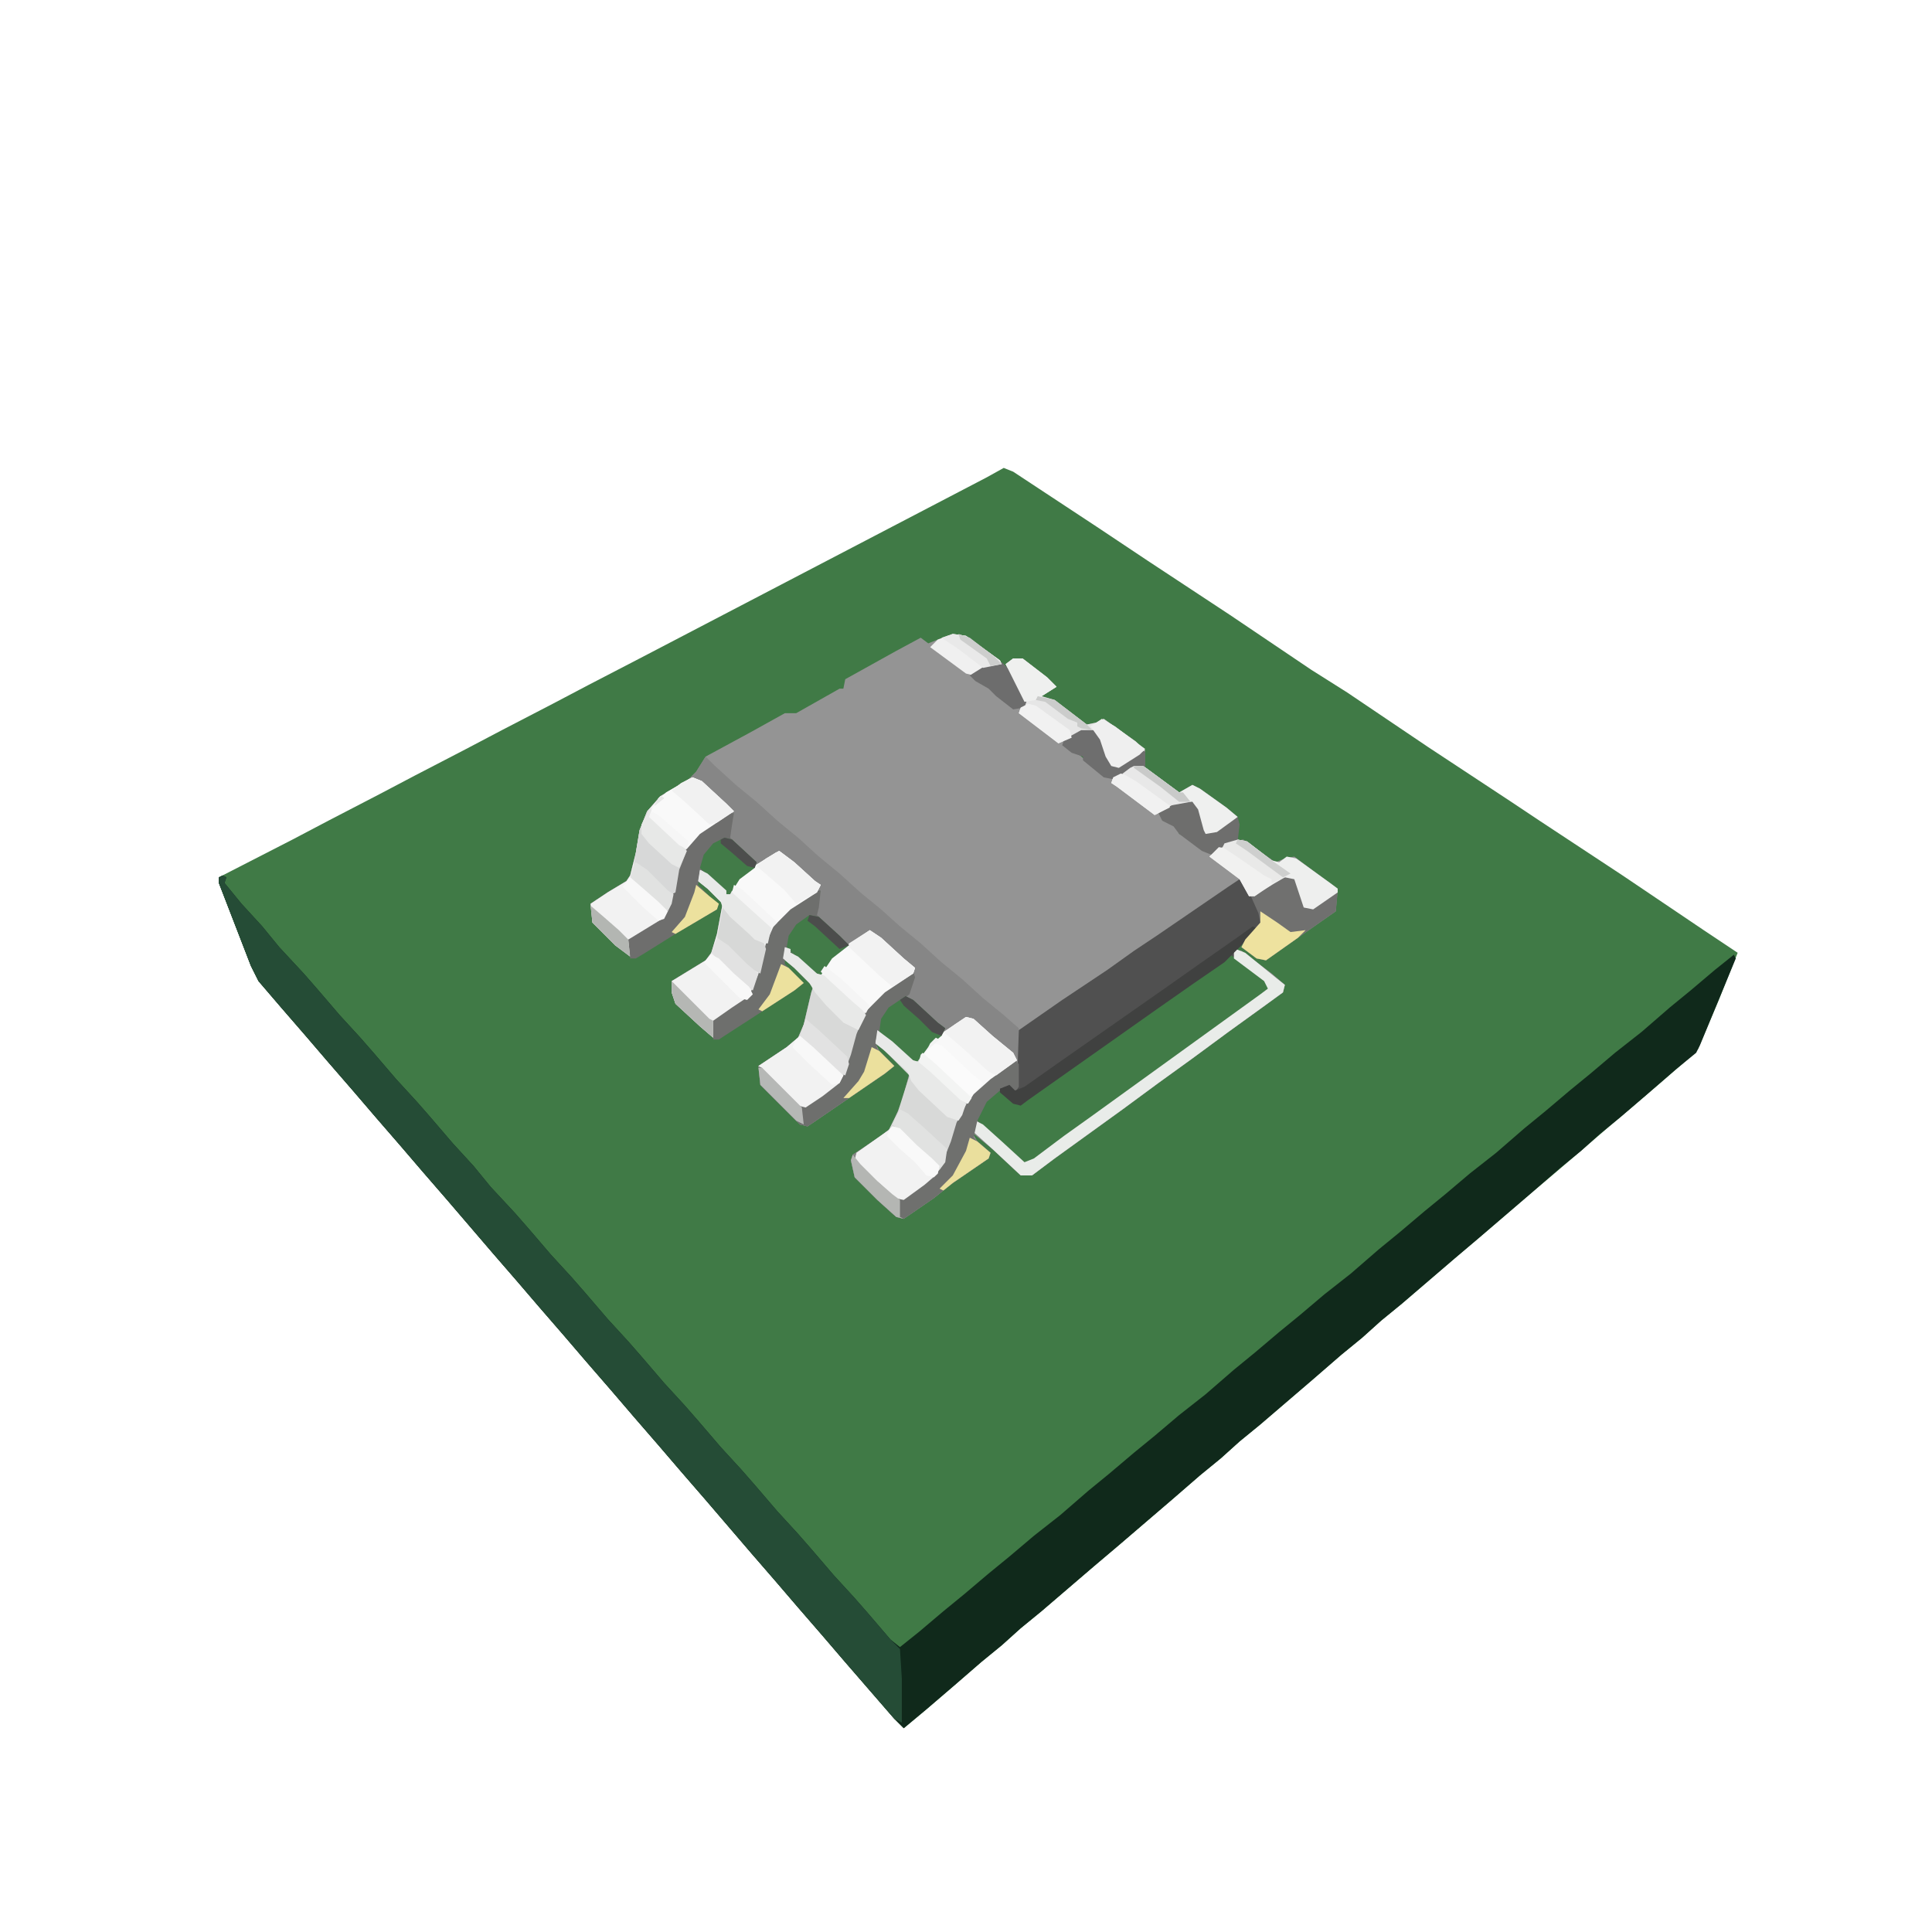
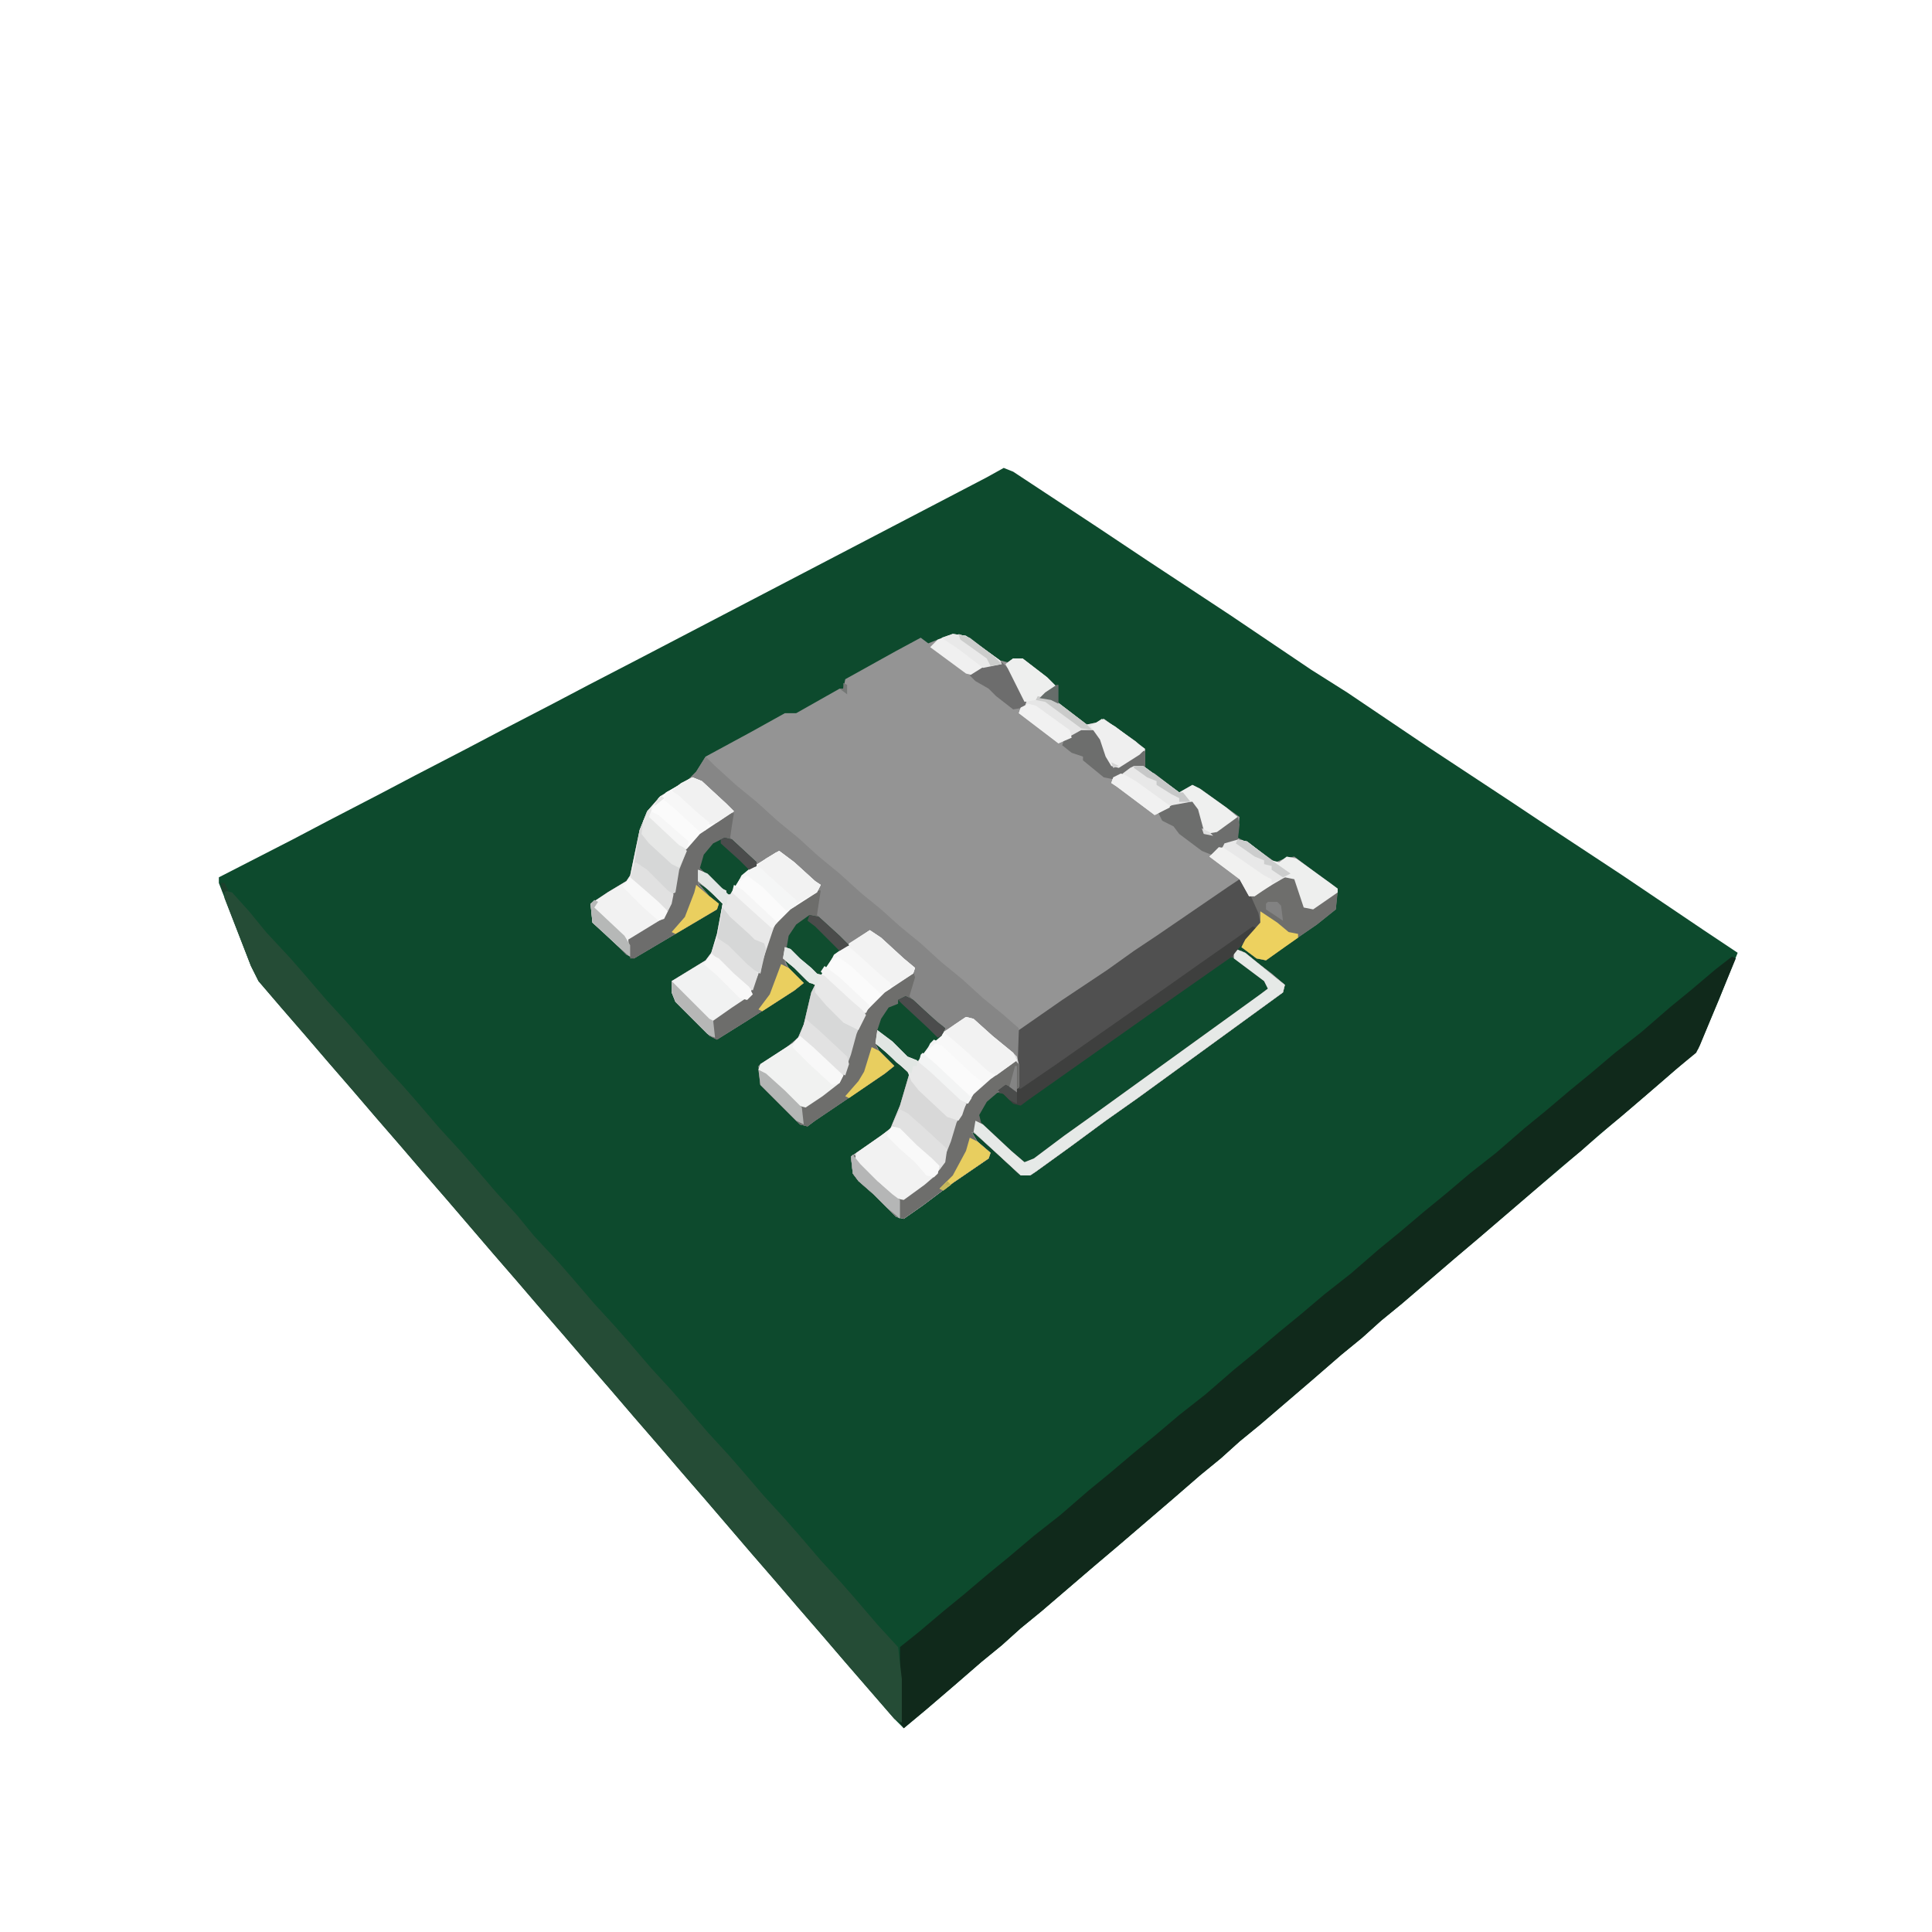
<svg xmlns="http://www.w3.org/2000/svg" version="1.1" width="1024" height="1024">
-   <path d="M0,0 L5,2 L49,31 L76,49 L120,78 L163,107 L182,119 L225,148 L269,177 L284,187 L328,216 L371,245 L389,257 L379,282 L368,308 L363,313 L348,326 L334,338 L321,349 L307,361 L293,373 L280,384 L266,396 L252,408 L239,419 L225,431 L211,443 L200,452 L190,461 L179,470 L164,483 L150,495 L136,507 L125,516 L115,525 L104,534 L89,547 L75,559 L61,571 L48,582 L34,594 L20,606 L9,615 L-1,624 L-12,633 L-27,646 L-41,658 L-53,668 L-58,663 L-71,648 L-84,633 L-96,619 L-109,604 L-121,590 L-134,575 L-146,561 L-158,547 L-171,532 L-183,518 L-196,503 L-208,489 L-221,474 L-233,460 L-246,445 L-258,431 L-271,416 L-283,402 L-295,388 L-308,373 L-320,359 L-333,344 L-345,330 L-358,315 L-370,301 L-383,286 L-395,272 L-399,264 L-416,220 L-416,217 L-377,197 L-358,187 L-331,173 L-312,163 L-285,149 L-266,139 L-239,125 L-220,115 L-193,101 L-170,89 L-147,77 L-124,65 L-101,53 L-78,41 L-55,29 L-32,17 L-9,5 Z " fill="#407A46" transform="translate(532,248)" />
-   <path d="M0,0 L7,1 L25,14 L26,16 L17,18 L11,22 L16,27 L22,30 L27,35 L32,39 L38,38 L36,33 L30,20 L28,16 L32,13 L37,13 L50,23 L55,28 L47,33 L54,35 L71,48 L76,47 L80,45 L97,57 L102,62 L88,71 L84,70 L81,65 L78,56 L75,52 L68,52 L59,57 L60,60 L67,64 L75,71 L82,76 L87,75 L96,70 L101,70 L120,84 L127,80 L131,82 L145,92 L151,97 L146,102 L138,107 L133,106 L130,98 L128,92 L127,89 L117,91 L110,95 L112,99 L118,102 L120,106 L124,108 L135,116 L140,114 L147,110 L154,109 L171,121 L176,119 L181,118 L197,130 L204,135 L203,147 L183,161 L166,173 L161,172 L153,166 L155,162 L163,153 L162,148 L153,131 L146,135 L127,148 L108,161 L86,176 L67,189 L48,202 L36,210 L35,240 L33,243 L30,240 L25,242 L18,248 L14,255 L15,259 L27,270 L37,279 L41,279 L55,269 L73,256 L91,243 L109,230 L127,217 L145,204 L163,191 L167,188 L165,184 L149,172 L149,168 L153,168 L169,180 L176,186 L175,190 L164,198 L146,211 L127,225 L109,238 L90,252 L72,265 L54,278 L42,287 L36,287 L21,273 L10,264 L13,269 L20,275 L19,278 L0,291 L-10,299 L-26,310 L-30,309 L-40,300 L-52,288 L-54,279 L-53,276 L-38,266 L-33,262 L-27,248 L-23,233 L-36,221 L-41,217 L-39,221 L-31,229 L-36,233 L-55,246 L-74,259 L-77,261 L-81,260 L-102,239 L-103,229 L-88,219 L-82,214 L-79,207 L-75,190 L-74,187 L-84,177 L-90,172 L-89,166 L-86,167 L-86,169 L-82,171 L-72,180 L-70,181 L-68,176 L-62,169 L-56,165 L-61,160 L-73,149 L-70,136 L-85,145 L-93,153 L-97,161 L-101,174 L-103,182 L-107,192 L-115,198 L-126,205 L-127,214 L-134,208 L-147,196 L-149,190 L-149,184 L-131,173 L-128,169 L-125,159 L-122,143 L-130,135 L-135,131 L-134,125 L-130,127 L-120,136 L-120,138 L-118,138 L-116,133 L-110,126 L-105,123 L-107,119 L-119,108 L-117,99 L-116,95 L-130,103 L-139,111 L-145,125 L-148,141 L-152,150 L-157,154 L-171,162 L-171,171 L-179,165 L-191,153 L-192,143 L-183,137 L-173,131 L-171,128 L-168,116 L-166,104 L-162,94 L-155,86 L-140,77 L-136,73 L-131,65 L-107,52 L-89,42 L-83,42 L-60,29 L-58,29 L-57,24 L-30,9 L-17,2 L-13,5 L-8,3 Z " fill="#949494" transform="translate(505,336)" />
-   <path d="M0,0 L2,1 L1,4 L10,15 L21,27 L30,38 L43,52 L50,60 L62,74 L73,86 L80,94 L92,108 L103,120 L110,128 L122,142 L133,154 L142,165 L155,179 L162,187 L174,201 L185,213 L192,221 L204,235 L215,247 L222,255 L234,269 L245,281 L252,289 L264,303 L275,315 L282,323 L294,337 L305,349 L312,357 L324,371 L335,383 L342,391 L354,405 L359,409 L369,401 L382,390 L393,381 L406,370 L417,361 L430,350 L444,339 L459,326 L470,317 L483,306 L494,297 L507,286 L521,275 L536,262 L547,253 L560,242 L571,233 L584,222 L598,211 L613,198 L624,189 L637,178 L648,169 L661,158 L675,147 L690,134 L701,125 L714,114 L725,105 L738,94 L752,83 L767,70 L778,61 L791,50 L801,42 L802,44 L783,90 L781,94 L770,103 L755,116 L741,128 L730,137 L720,146 L709,155 L694,168 L680,180 L666,192 L653,203 L639,215 L625,227 L614,236 L604,245 L593,254 L578,267 L564,279 L550,291 L539,300 L529,309 L518,318 L503,331 L489,343 L475,355 L462,366 L448,378 L434,390 L423,399 L413,408 L402,417 L387,430 L373,442 L361,452 L356,447 L343,432 L330,417 L318,403 L305,388 L293,374 L280,359 L268,345 L256,331 L243,316 L231,302 L218,287 L206,273 L193,258 L181,244 L168,229 L156,215 L143,200 L131,186 L119,172 L106,157 L94,143 L81,128 L69,114 L56,99 L44,85 L31,70 L19,56 L15,48 L-2,4 L-2,1 Z " fill="#10291B" transform="translate(118,464)" />
-   <path d="M0,0 L5,5 L16,15 L27,24 L38,34 L49,43 L60,53 L71,62 L82,72 L93,81 L103,90 L114,99 L125,109 L136,118 L147,128 L158,137 L166,144 L166,175 L164,178 L161,175 L156,177 L149,183 L145,190 L146,194 L158,205 L168,214 L172,214 L186,204 L204,191 L222,178 L240,165 L258,152 L276,139 L294,126 L298,123 L296,119 L280,107 L280,103 L284,103 L300,115 L307,121 L306,125 L295,133 L277,146 L258,160 L240,173 L221,187 L203,200 L185,213 L173,222 L167,222 L152,208 L141,199 L144,204 L151,210 L150,213 L131,226 L121,234 L105,245 L101,244 L91,235 L79,223 L77,214 L78,211 L93,201 L98,197 L104,183 L108,168 L95,156 L90,152 L92,156 L100,164 L95,168 L76,181 L57,194 L54,196 L50,195 L29,174 L28,164 L43,154 L49,149 L52,142 L56,125 L57,122 L47,112 L41,107 L42,101 L45,102 L45,104 L49,106 L59,115 L61,116 L63,111 L69,104 L75,100 L70,95 L58,84 L61,71 L46,80 L38,88 L34,96 L30,109 L28,117 L24,127 L16,133 L5,140 L4,149 L-3,143 L-16,131 L-18,125 L-18,119 L0,108 L3,104 L6,94 L9,78 L1,70 L-4,66 L-3,60 L1,62 L11,71 L11,73 L13,73 L15,68 L21,61 L26,58 L24,54 L12,43 L14,34 L15,30 L1,38 L-8,46 L-14,60 L-17,76 L-21,85 L-26,89 L-40,97 L-40,106 L-48,100 L-60,88 L-61,78 L-52,72 L-42,66 L-40,63 L-37,51 L-35,39 L-31,29 L-24,21 L-9,12 L-5,8 Z " fill="#868686" transform="translate(374,401)" />
-   <path d="M0,0 L2,1 L1,4 L10,15 L21,27 L30,38 L43,52 L50,60 L62,74 L73,86 L80,94 L92,108 L103,120 L110,128 L122,142 L133,154 L142,165 L155,179 L162,187 L174,201 L185,213 L192,221 L204,235 L215,247 L222,255 L234,269 L245,281 L252,289 L264,303 L275,315 L282,323 L294,337 L305,349 L312,357 L324,371 L335,383 L342,391 L354,405 L359,410 L360,426 L360,449 L356,447 L343,432 L330,417 L318,403 L305,388 L293,374 L280,359 L268,345 L256,331 L243,316 L231,302 L218,287 L206,273 L193,258 L181,244 L168,229 L156,215 L143,200 L131,186 L119,172 L106,157 L94,143 L81,128 L69,114 L56,99 L44,85 L31,70 L19,56 L15,48 L-2,4 L-2,1 Z " fill="#254C36" transform="translate(118,464)" />
-   <path d="M0,0 L3,3 L12,19 L11,24 L-1,37 L-3,41 L15,55 L15,59 L-3,72 L-22,86 L-36,96 L-54,109 L-72,122 L-90,135 L-108,148 L-112,151 L-116,149 L-133,133 L-139,128 L-138,124 L-133,116 L-124,109 L-120,111 L-119,112 L-118,110 L-117,80 L-94,64 L-70,48 L-56,38 L-44,30 L-25,17 L-6,4 Z " fill="#505050" transform="translate(657,466)" />
-   <path d="M0,0 L9,6 L21,16 L19,20 L2,32 L-17,46 L-31,56 L-49,69 L-67,82 L-85,95 L-103,108 L-107,111 L-111,109 L-128,93 L-134,88 L-133,84 L-128,76 L-122,72 L-114,79 L-110,78 L-90,64 L-73,52 L-56,40 L-39,28 L-19,14 L-2,2 Z " fill="#417B47" transform="translate(652,506)" />
-   <path d="M0,0 L4,1 L14,10 L25,19 L27,23 L13,33 L4,41 L-5,58 L-9,72 L-14,82 L-22,89 L-33,97 L-38,96 L-45,89 L-53,82 L-59,76 L-58,72 L-41,60 L-36,50 L-30,31 L-35,26 L-44,17 L-48,14 L-47,7 L-39,13 L-28,23 L-26,23 L-18,13 L-6,4 Z " fill="#D8D9D8" transform="translate(512,539)" />
-   <path d="M0,0 L6,4 L18,15 L24,20 L23,23 L8,33 L1,40 L-5,52 L-8,61 L-12,75 L-16,81 L-25,88 L-34,94 L-38,93 L-52,79 L-57,75 L-57,73 L-59,72 L-44,62 L-38,57 L-35,50 L-31,33 L-30,30 L-40,20 L-46,15 L-45,9 L-42,10 L-42,12 L-38,14 L-28,23 L-26,24 L-24,19 L-18,12 L-3,2 Z " fill="#D8D9D8" transform="translate(461,493)" />
-   <path d="M0,0 L8,6 L19,16 L22,18 L20,22 L6,31 L-1,38 L-5,46 L-9,59 L-11,67 L-15,77 L-23,83 L-34,90 L-35,99 L-42,93 L-55,81 L-57,75 L-57,69 L-39,58 L-36,54 L-33,44 L-30,28 L-38,20 L-43,16 L-42,10 L-38,12 L-28,21 L-28,23 L-26,23 L-24,18 L-18,11 L-2,1 Z " fill="#F2F2F2" transform="translate(413,451)" />
-   <path d="M0,0 L5,2 L18,14 L22,18 L13,24 L4,30 L-2,37 L-7,49 L-10,65 L-14,74 L-19,78 L-33,86 L-33,95 L-41,89 L-53,77 L-54,67 L-45,61 L-35,55 L-33,52 L-30,40 L-28,28 L-24,18 L-17,10 L-2,1 Z " fill="#F2F2F2" transform="translate(367,412)" />
-   <path d="M0,0 L2,0 L1,9 L0,13 L12,24 L17,29 L8,36 L2,45 L-2,43 L-12,34 L-17,30 L-17,39 L-7,49 L-12,53 L-32,66 L-49,77 L-52,79 L-55,79 L-55,69 L-45,62 L-36,56 L-31,44 L-27,28 L-23,19 L-16,11 L-7,4 Z " fill="#6E6F6D" transform="translate(433,472)" />
-   <path d="M0,0 L2,0 L1,6 L0,13 L14,26 L13,29 L5,35 L0,43 L-2,43 L-7,38 L-14,31 L-16,30 L-17,38 L-10,45 L-6,48 L-7,51 L-29,64 L-45,74 L-50,77 L-53,77 L-54,67 L-36,56 L-33,51 L-30,42 L-28,30 L-22,16 L-15,9 L-2,1 Z " fill="#6E6E6D" transform="translate(387,431)" />
-   <path d="M0,0 L5,2 L21,15 L26,19 L25,23 L14,31 L-4,44 L-23,58 L-41,71 L-60,85 L-78,98 L-96,111 L-108,120 L-114,120 L-129,106 L-139,97 L-138,91 L-134,93 L-124,102 L-112,113 L-107,111 L-91,99 L-77,89 L-59,76 L-41,63 L-23,50 L-5,37 L13,24 L17,21 L15,17 L-1,5 L-1,1 Z " fill="#E9ECE9" transform="translate(655,503)" />
-   <path d="M0,0 L2,2 L2,14 L0,17 L-3,14 L-8,16 L-15,22 L-20,32 L-22,41 L-13,49 L-14,52 L-33,65 L-43,73 L-59,84 L-63,83 L-73,74 L-85,62 L-87,53 L-86,50 L-82,55 L-73,64 L-65,71 L-63,73 L-58,72 L-43,61 L-40,58 L-34,43 L-31,33 L-23,18 L-16,11 Z " fill="#6F706E" transform="translate(538,562)" />
-   <path d="M0,0 L1,3 L-2,12 L-11,19 L-15,23 L-20,37 L-19,41 L-10,50 L-15,54 L-34,67 L-53,80 L-56,82 L-60,81 L-81,60 L-82,51 L-80,51 L-75,56 L-60,71 L-56,70 L-41,60 L-37,55 L-33,44 L-30,33 L-25,21 L-16,11 L-5,3 Z " fill="#6E6F6D" transform="translate(484,515)" />
-   <path d="M0,0 L4,1 L14,10 L25,19 L27,23 L13,33 L4,41 L1,46 L-3,44 L-19,29 L-25,24 L-24,20 L-16,11 Z " fill="#F8F8F8" transform="translate(512,539)" />
+   <path d="M0,0 L5,2 L49,31 L76,49 L120,78 L163,107 L182,119 L225,148 L269,177 L284,187 L328,216 L371,245 L389,257 L379,282 L368,308 L363,313 L348,326 L334,338 L321,349 L307,361 L293,373 L280,384 L266,396 L252,408 L239,419 L225,431 L211,443 L200,452 L190,461 L179,470 L164,483 L150,495 L136,507 L125,516 L115,525 L104,534 L89,547 L75,559 L61,571 L48,582 L34,594 L20,606 L9,615 L-1,624 L-12,633 L-27,646 L-41,658 L-53,668 L-58,663 L-71,648 L-84,633 L-96,619 L-109,604 L-121,590 L-134,575 L-146,561 L-158,547 L-171,532 L-183,518 L-196,503 L-208,489 L-221,474 L-233,460 L-246,445 L-258,431 L-271,416 L-283,402 L-295,388 L-308,373 L-320,359 L-333,344 L-345,330 L-358,315 L-370,301 L-383,286 L-395,272 L-399,264 L-416,220 L-416,217 L-377,197 L-358,187 L-331,173 L-312,163 L-285,149 L-266,139 L-239,125 L-220,115 L-193,101 L-170,89 L-147,77 L-124,65 L-101,53 L-78,41 L-55,29 L-32,17 L-9,5 Z " fill="#0D4A2D" transform="translate(532,248)" />
+   <path d="M0,0 L7,1 L25,14 L29,15 L32,13 L37,13 L50,23 L55,28 L47,33 L54,35 L71,48 L76,47 L80,45 L97,57 L102,61 L102,72 L107,74 L120,84 L127,80 L131,82 L145,92 L152,97 L151,108 L157,111 L171,121 L176,119 L181,118 L197,130 L204,135 L203,146 L193,154 L177,165 L166,173 L161,172 L153,166 L155,162 L163,153 L162,148 L153,131 L146,135 L127,148 L108,161 L86,176 L67,189 L48,202 L36,210 L35,240 L33,243 L30,240 L25,242 L18,248 L14,255 L15,259 L31,274 L38,280 L43,278 L59,266 L73,256 L91,243 L109,230 L127,217 L145,204 L163,191 L167,188 L165,184 L149,172 L149,168 L153,168 L169,180 L176,186 L175,190 L164,198 L153,206 L142,214 L131,222 L120,230 L109,238 L98,246 L81,258 L62,272 L44,285 L41,287 L36,287 L23,275 L12,265 L10,264 L13,269 L20,275 L19,278 L0,291 L-16,303 L-26,310 L-30,309 L-42,297 L-50,290 L-53,286 L-54,277 L-38,266 L-33,262 L-28,250 L-23,233 L-35,222 L-41,217 L-39,221 L-31,229 L-36,233 L-73,258 L-77,261 L-81,260 L-102,239 L-103,229 L-88,219 L-82,214 L-79,207 L-75,190 L-73,186 L-77,184 L-84,177 L-89,173 L-87,177 L-79,185 L-84,189 L-109,205 L-125,215 L-129,213 L-147,195 L-149,190 L-149,184 L-131,173 L-128,169 L-125,159 L-122,143 L-130,135 L-135,132 L-129,139 L-124,143 L-125,146 L-147,159 L-169,172 L-173,170 L-184,159 L-191,153 L-192,143 L-183,137 L-173,131 L-171,128 L-166,104 L-162,94 L-155,86 L-140,77 L-136,73 L-131,65 L-107,52 L-89,42 L-83,42 L-60,29 L-58,29 L-57,24 L-30,9 L-17,2 L-13,5 L-8,3 Z " fill="#949494" transform="translate(505,336)" />
+   <path d="M0,0 L5,5 L16,15 L27,24 L38,34 L49,43 L60,53 L71,62 L82,72 L93,81 L103,90 L114,99 L125,109 L136,118 L147,128 L158,137 L166,144 L166,175 L164,178 L161,175 L156,177 L149,183 L145,190 L146,194 L162,209 L169,215 L174,213 L190,201 L204,191 L222,178 L240,165 L258,152 L276,139 L294,126 L298,123 L296,119 L280,107 L280,103 L284,103 L300,115 L307,121 L306,125 L295,133 L284,141 L273,149 L262,157 L251,165 L240,173 L229,181 L212,193 L193,207 L175,220 L172,222 L167,222 L154,210 L143,200 L141,199 L144,204 L151,210 L150,213 L131,226 L115,238 L105,245 L101,244 L89,232 L81,225 L78,221 L77,212 L93,201 L98,197 L103,185 L108,168 L96,157 L90,152 L92,156 L100,164 L95,168 L58,193 L54,196 L50,195 L29,174 L28,164 L43,154 L49,149 L52,142 L56,125 L58,121 L54,119 L47,112 L42,108 L44,112 L52,120 L47,124 L22,140 L6,150 L2,148 L-16,130 L-18,125 L-18,119 L0,108 L3,104 L6,94 L9,78 L1,70 L-4,67 L2,74 L7,78 L6,81 L-16,94 L-38,107 L-42,105 L-53,94 L-60,88 L-61,78 L-52,72 L-42,66 L-40,63 L-35,39 L-31,29 L-24,21 L-9,12 L-5,8 Z " fill="#868686" transform="translate(374,401)" />
+   <path d="M0,0 L2,1 L-17,47 L-19,51 L-30,60 L-45,73 L-59,85 L-70,94 L-80,103 L-91,112 L-106,125 L-120,137 L-134,149 L-147,160 L-161,172 L-175,184 L-186,193 L-196,202 L-207,211 L-222,224 L-236,236 L-250,248 L-261,257 L-271,266 L-282,275 L-297,288 L-311,300 L-325,312 L-338,323 L-352,335 L-366,347 L-377,356 L-387,365 L-398,374 L-413,387 L-427,399 L-439,409 L-441,406 L-441,366 L-431,358 L-418,347 L-407,338 L-394,327 L-383,318 L-370,307 L-356,296 L-341,283 L-330,274 L-317,263 L-306,254 L-293,243 L-279,232 L-264,219 L-253,210 L-240,199 L-229,190 L-216,179 L-202,168 L-187,155 L-176,146 L-163,135 L-152,126 L-139,115 L-125,104 L-110,91 L-99,82 L-86,71 L-75,62 L-62,51 L-48,40 L-33,27 L-22,18 L-9,7 Z " fill="#10291B" transform="translate(918,507)" />
+   <path d="M0,0 L4,1 L13,11 L22,22 L35,36 L42,44 L54,58 L65,70 L72,78 L84,92 L95,104 L102,112 L114,126 L125,138 L132,146 L144,160 L155,172 L164,183 L177,197 L184,205 L196,219 L207,231 L214,239 L226,253 L237,265 L244,273 L256,287 L267,299 L274,307 L286,321 L297,333 L304,341 L316,355 L327,367 L334,375 L346,389 L357,401 L359,418 L359,441 L355,439 L342,424 L329,409 L317,395 L304,380 L292,366 L279,351 L267,337 L255,323 L242,308 L230,294 L217,279 L205,265 L192,250 L180,236 L167,221 L155,207 L142,192 L130,178 L118,164 L105,149 L93,135 L80,120 L68,106 L55,91 L43,77 L30,62 L18,48 L14,40 L0,4 Z " fill="#254C36" transform="translate(119,472)" />
+   <path d="M0,0 L3,3 L12,19 L11,24 L-1,37 L-3,41 L15,55 L15,59 L-3,72 L-22,86 L-36,96 L-54,109 L-72,122 L-90,135 L-108,148 L-112,151 L-116,149 L-129,137 L-139,128 L-138,124 L-133,116 L-124,109 L-120,111 L-119,112 L-118,110 L-117,80 L-94,64 L-70,48 L-56,38 L-44,30 L-25,17 L-6,4 Z " fill="#505050" transform="translate(657,466)" />
+   <path d="M0,0 L5,2 L21,15 L26,19 L25,23 L14,31 L3,39 L-8,47 L-19,55 L-30,63 L-41,71 L-52,79 L-69,91 L-88,105 L-106,118 L-109,120 L-114,120 L-127,108 L-138,98 L-140,97 L-137,102 L-130,108 L-131,111 L-150,124 L-166,136 L-176,143 L-180,142 L-192,130 L-200,123 L-203,119 L-204,110 L-188,99 L-183,95 L-178,83 L-173,66 L-185,55 L-191,50 L-190,43 L-182,49 L-174,57 L-169,59 L-161,49 L-149,40 L-143,36 L-139,37 L-129,46 L-118,55 L-116,57 L-115,61 L-115,73 L-117,76 L-120,73 L-125,75 L-132,81 L-136,88 L-135,92 L-119,107 L-112,113 L-107,111 L-91,99 L-77,89 L-59,76 L-41,63 L-23,50 L-5,37 L13,24 L17,21 L15,17 L-1,5 L-1,1 Z " fill="#D8D8D8" transform="translate(655,503)" />
+   <path d="M0,0 L4,1 L20,13 L22,17 L9,27 L-8,39 L-26,52 L-44,65 L-62,78 L-81,92 L-95,102 L-106,110 L-110,108 L-123,96 L-133,87 L-132,83 L-127,75 L-123,72 L-118,73 L-113,78 L-109,77 L-89,63 L-72,51 L-55,39 L-38,27 L-18,13 L-1,1 Z " fill="#0E4B2E" transform="translate(651,507)" />
+   <path d="M0,0 L6,4 L18,15 L24,20 L23,23 L8,33 L1,40 L-5,52 L-8,61 L-12,75 L-16,81 L-25,88 L-34,94 L-38,93 L-52,79 L-59,74 L-58,71 L-41,60 L-38,57 L-35,50 L-31,33 L-29,29 L-33,27 L-40,20 L-46,15 L-45,9 L-42,10 L-37,15 L-31,20 L-28,23 L-26,24 L-24,19 L-18,12 L-3,2 Z " fill="#D7D8D8" transform="translate(461,493)" />
+   <path d="M0,0 L8,6 L19,16 L22,18 L20,22 L6,31 L-1,38 L-6,49 L-11,67 L-15,77 L-23,83 L-34,90 L-34,99 L-38,97 L-55,80 L-57,75 L-57,69 L-39,58 L-36,54 L-33,44 L-30,28 L-38,20 L-43,16 L-43,10 L-38,12 L-30,20 L-28,21 L-28,23 L-26,23 L-24,18 L-18,11 L-2,1 Z " fill="#F1F2F2" transform="translate(413,451)" />
+   <path d="M0,0 L5,2 L18,14 L22,18 L13,24 L4,30 L-2,37 L-7,49 L-10,65 L-14,74 L-19,78 L-33,86 L-33,95 L-40,89 L-53,77 L-54,67 L-45,61 L-35,55 L-33,52 L-28,28 L-24,18 L-17,10 L-2,1 Z " fill="#F2F2F2" transform="translate(367,412)" />
+   <path d="M0,0 L5,2 L21,15 L26,19 L25,23 L14,31 L3,39 L-8,47 L-19,55 L-30,63 L-41,71 L-52,79 L-69,91 L-88,105 L-106,118 L-109,120 L-114,120 L-127,108 L-138,98 L-140,97 L-137,102 L-130,108 L-131,111 L-150,124 L-166,136 L-176,143 L-180,142 L-192,130 L-200,123 L-203,119 L-204,110 L-202,109 L-199,114 L-190,123 L-182,130 L-180,132 L-175,131 L-160,120 L-157,117 L-151,102 L-148,92 L-140,77 L-133,70 L-117,59 L-115,61 L-115,73 L-117,76 L-120,73 L-125,75 L-132,81 L-136,88 L-135,92 L-119,107 L-112,113 L-107,111 L-91,99 L-77,89 L-59,76 L-41,63 L-23,50 L-5,37 L13,24 L17,21 L15,17 L-1,5 L-1,1 Z " fill="#6E6E6C" transform="translate(655,503)" />
+   <path d="M0,0 L1,3 L-2,13 L5,20 L16,29 L16,33 L8,40 L2,48 L-3,46 L-12,37 L-18,32 L-20,37 L-19,41 L-10,50 L-15,54 L-52,79 L-56,82 L-60,81 L-81,60 L-82,52 L-78,54 L-68,63 L-60,71 L-56,70 L-41,60 L-37,55 L-33,44 L-30,33 L-25,21 L-16,11 L-5,3 Z " fill="#6E6E6C" transform="translate(484,515)" />
+   <path d="M0,0 L2,0 L0,13 L12,24 L17,29 L8,36 L2,45 L-3,43 L-8,38 L-14,33 L-17,30 L-17,39 L-7,49 L-12,53 L-37,69 L-53,79 L-55,78 L-55,69 L-45,62 L-36,56 L-31,44 L-27,28 L-21,16 L-13,8 Z " fill="#6D6D6B" transform="translate(433,472)" />
+   <path d="M0,0 L2,0 L1,6 L0,13 L14,26 L14,28 L5,35 L0,43 L-2,43 L-2,41 L-6,39 L-13,32 L-17,30 L-17,38 L-10,45 L-6,48 L-7,51 L-29,64 L-51,77 L-53,77 L-54,67 L-36,56 L-33,51 L-30,42 L-28,30 L-22,16 L-15,9 L-2,1 Z " fill="#6D6D6C" transform="translate(387,431)" />
+   <path d="M0,0 L5,2 L21,15 L26,19 L25,23 L14,31 L3,39 L-8,47 L-19,55 L-30,63 L-41,71 L-52,79 L-69,91 L-88,105 L-106,118 L-109,120 L-114,120 L-127,108 L-139,97 L-138,91 L-134,93 L-119,107 L-112,113 L-107,111 L-91,99 L-77,89 L-59,76 L-41,63 L-23,50 L-5,37 L13,24 L17,21 L15,17 L-1,5 L-1,1 Z " fill="#E6E9E7" transform="translate(655,503)" />
+   <path d="M0,0 L4,1 L14,10 L25,19 L27,23 L13,33 L4,41 L1,46 L-3,44 L-19,29 L-25,24 L-24,20 L-17,12 L-3,2 Z " fill="#F8F8F8" transform="translate(512,539)" />
  <path d="M0,0 L5,0 L18,10 L23,15 L15,20 L22,22 L39,35 L44,34 L48,32 L65,44 L70,49 L56,58 L52,57 L49,52 L46,43 L43,39 L36,39 L24,45 L3,29 L4,26 L6,25 L4,20 L-2,7 L-4,3 Z " fill="#E6E6E6" transform="translate(537,349)" />
-   <path d="M0,0 L6,4 L18,15 L24,20 L23,23 L8,33 L1,40 L-3,44 L-11,36 L-19,29 L-26,23 L-23,18 L-18,12 L-3,2 Z " fill="#F9F9F9" transform="translate(461,493)" />
-   <path d="M0,0 L5,1 L8,7 L11,17 L17,16 L26,9 L28,9 L27,19 L7,33 L-10,45 L-15,44 L-23,38 L-21,34 L-13,25 L-14,20 L-18,11 L-2,1 Z " fill="#70706F" transform="translate(681,464)" />
-   <path d="M0,0 L8,6 L19,16 L22,18 L20,22 L6,31 L-1,38 L-4,41 L-14,32 L-25,22 L-24,18 L-18,11 L-2,1 Z " fill="#F9F9F9" transform="translate(413,451)" />
+   <path d="M0,0 L6,4 L18,15 L24,20 L23,23 L8,33 L1,40 L-3,44 L-11,36 L-19,29 L-26,23 L-23,18 L-18,12 L-3,2 Z " fill="#FBFBFB" transform="translate(461,493)" />
+   <path d="M0,0 L5,1 L8,7 L11,17 L17,16 L26,9 L28,9 L27,18 L17,26 L1,37 L-10,45 L-15,44 L-23,38 L-21,34 L-13,25 L-14,20 L-18,11 L-2,1 Z " fill="#6E6E6C" transform="translate(681,464)" />
+   <path d="M0,0 L8,6 L19,16 L22,18 L20,22 L6,31 L-1,38 L-4,41 L-14,32 L-25,22 L-24,18 L-18,11 L-2,1 Z " fill="#FBFBFB" transform="translate(413,451)" />
  <path d="M0,0 L5,1 L18,11 L22,12 L26,9 L31,10 L49,23 L53,26 L53,28 L40,37 L35,36 L30,21 L25,20 L13,27 L9,30 L6,30 L1,21 L-15,9 L-10,4 L-4,1 Z " fill="#EEEFEE" transform="translate(656,445)" />
  <path d="M0,0 L4,1 L13,10 L21,17 L25,21 L24,25 L17,31 L6,39 L1,38 L-6,31 L-14,24 L-20,18 L-19,14 L-2,2 Z " fill="#F2F2F2" transform="translate(473,597)" />
-   <path d="M0,0 L2,1 L-7,11 L-15,19 L-31,30 L-51,44 L-68,56 L-85,68 L-102,80 L-119,92 L-123,95 L-127,94 L-134,88 L-134,86 L-129,84 L-126,87 L-121,85 L-104,73 L-84,59 L-64,45 L-44,31 L-27,19 L-7,5 Z " fill="#404140" transform="translate(664,491)" />
-   <path d="M0,0 L5,2 L18,14 L22,18 L13,24 L4,30 L-3,38 L-7,36 L-23,21 L-21,16 L-14,8 Z " fill="#F9F9F9" transform="translate(367,412)" />
-   <path d="M0,0 L7,6 L23,21 L21,25 L12,32 L3,38 L-1,37 L-15,23 L-20,19 L-20,17 L-22,16 L-7,6 Z " fill="#F2F2F2" transform="translate(424,549)" />
+   <path d="M0,0 L2,1 L-7,11 L-11,16 L-31,30 L-51,44 L-68,56 L-85,68 L-102,80 L-119,92 L-123,95 L-127,94 L-132,89 L-135,87 L-131,84 L-127,86 L-123,86 L-104,73 L-84,59 L-64,45 L-44,31 L-27,19 L-7,5 Z " fill="#3E3F3E" transform="translate(664,491)" />
+   <path d="M0,0 L5,2 L18,14 L22,18 L13,24 L4,30 L-3,38 L-7,36 L-23,21 L-21,16 L-14,8 Z " fill="#FBFBFB" transform="translate(367,412)" />
+   <path d="M0,0 L7,6 L23,21 L21,25 L12,32 L3,38 L-1,37 L-15,23 L-22,18 L-21,15 L-4,4 Z " fill="#F1F2F1" transform="translate(424,549)" />
  <path d="M0,0 L5,0 L24,14 L31,10 L35,12 L49,22 L55,27 L50,32 L42,37 L37,36 L34,28 L32,22 L31,19 L21,21 L11,26 L-9,11 L-12,9 L-11,6 Z " fill="#EFF0EF" transform="translate(601,406)" />
-   <path d="M0,0 L4,2 L17,14 L21,17 L19,21 L12,27 L6,35 L2,33 L-8,24 L-14,19 L-13,12 L-9,6 Z " fill="#427B48" transform="translate(480,528)" />
-   <path d="M0,0 Z M-2,1 L0,2 L-5,6 L-3,2 Z M-6,6 Z M-7,7 L-7,10 L-5,14 L10,28 L12,30 L8,40 L6,52 L4,53 L-4,46 L-11,39 L-16,37 L-13,19 L-9,9 Z " fill="#D7D8D8" transform="translate(352,421)" />
-   <path d="M0,0 L5,1 L16,11 L21,16 L12,23 L6,32 L2,30 L-8,21 L-12,17 L-11,11 L-7,5 Z " fill="#427B48" transform="translate(429,485)" />
-   <path d="M0,0 L8,6 L19,16 L23,17 L36,29 L44,36 L47,39 L45,45 L43,48 L37,46 L22,32 L18,27 L16,22 L4,11 L-1,7 Z " fill="#E8E9E8" transform="translate(465,546)" />
+   <path d="M0,0 L5,2 L13,10 L15,11 L15,13 L17,13 L18,11 L25,18 L33,25 L40,31 L34,49 L33,55 L29,53 L19,44 L10,36 L13,18 L5,10 L0,6 Z " fill="#E8E8E8" transform="translate(370,461)" />
+   <path d="M0,0 L4,2 L17,14 L21,17 L19,21 L12,27 L6,35 L1,33 L-8,24 L-15,18 L-13,12 L-9,6 L-4,4 L-4,2 Z " fill="#0F4C2E" transform="translate(480,528)" />
+   <path d="M0,0 Z M-2,1 L0,2 L-5,6 L-3,2 Z M-6,6 Z M-7,7 L-7,10 L-5,14 L10,28 L12,30 L8,40 L6,52 L4,53 L-4,46 L-11,39 L-16,37 L-13,19 L-9,9 Z " fill="#D6D7D7" transform="translate(352,421)" />
+   <path d="M0,0 L5,1 L16,11 L21,16 L12,23 L6,32 L1,30 L-4,25 L-10,20 L-12,17 L-11,11 L-7,5 Z " fill="#104D2F" transform="translate(429,485)" />
+   <path d="M0,0 L8,6 L16,14 L21,16 L29,22 L36,29 L44,36 L47,39 L45,45 L43,48 L37,46 L22,32 L18,27 L16,22 L6,13 L-1,7 Z " fill="#E8E8E8" transform="translate(465,546)" />
  <path d="M0,0 L4,1 L14,10 L25,19 L27,23 L16,31 L12,29 L1,19 L-7,12 L-12,8 Z " fill="#F2F2F2" transform="translate(512,539)" />
-   <path d="M0,0 L8,0 L11,4 L14,15 L15,17 L21,16 L32,8 L33,12 L32,21 L24,24 L18,28 L13,26 L1,17 L-2,13 L-8,10 L-10,6 Z " fill="#6E6E6D" transform="translate(624,425)" />
-   <path d="M0,0 L4,1 L17,13 L16,16 L8,22 L3,30 L1,30 L-4,25 L-13,16 L-11,9 L-6,3 Z " fill="#427B48" transform="translate(384,444)" />
+   <path d="M0,0 L8,0 L11,4 L14,15 L15,17 L21,16 L32,8 L33,12 L32,21 L24,24 L18,28 L13,26 L1,17 L-2,13 L-8,10 L-10,6 Z " fill="#6D6E6D" transform="translate(624,425)" />
+   <path d="M0,0 L4,1 L17,13 L17,15 L8,22 L3,30 L1,30 L1,28 L-3,26 L-10,19 L-13,16 L-11,9 L-6,3 Z " fill="#0F4C2F" transform="translate(384,444)" />
  <path d="M0,0 L6,4 L18,15 L24,20 L23,23 L12,30 L5,24 L-11,9 L-11,7 Z " fill="#F2F2F2" transform="translate(461,493)" />
-   <path d="M0,0 L3,1 L3,3 L7,5 L17,14 L21,15 L31,24 L41,33 L43,36 L39,44 L31,40 L22,31 L16,24 L13,19 L5,11 L-1,6 Z " fill="#E8E9E8" transform="translate(416,502)" />
-   <path d="M0,0 L7,0 L12,6 L15,15 L17,19 L21,18 L33,11 L34,11 L34,20 L28,20 L17,26 L12,25 L1,16 L1,14 L-5,12 L-10,8 L-9,5 Z " fill="#6E6E6E" transform="translate(573,387)" />
+   <path d="M0,0 L3,1 L8,6 L14,11 L17,14 L21,15 L31,24 L41,33 L43,36 L39,44 L31,40 L22,31 L16,24 L16,20 L12,18 L5,11 L-1,6 Z " fill="#E8E8E8" transform="translate(416,502)" />
+   <path d="M0,0 L7,0 L12,6 L15,15 L17,19 L21,18 L33,11 L34,11 L34,20 L28,20 L17,26 L12,25 L1,16 L1,14 L-5,12 L-10,8 L-9,5 Z " fill="#6D6E6D" transform="translate(573,387)" />
  <path d="M0,0 L8,6 L19,16 L22,18 L20,22 L9,28 L3,21 L-5,14 L-12,8 L-7,4 Z " fill="#F2F2F2" transform="translate(413,451)" />
-   <path d="M0,0 L4,2 L14,11 L14,13 L16,13 L17,11 L24,18 L32,25 L38,30 L36,39 L33,39 L28,37 L19,28 L13,23 L11,17 L4,10 L-1,6 Z " fill="#E8E9E8" transform="translate(371,461)" />
  <path d="M0,0 L7,1 L25,14 L26,16 L17,18 L11,22 L7,21 L-12,7 L-8,3 Z " fill="#F0F0F0" transform="translate(505,336)" />
  <path d="M0,0 L5,2 L18,14 L22,18 L13,24 L9,25 L-4,13 L-11,7 L-6,3 Z " fill="#F1F1F1" transform="translate(367,412)" />
-   <path d="M0,0 L4,5 L14,14 L17,17 L22,19 L23,22 L20,35 L16,33 L6,24 L-3,16 Z " fill="#D7D8D7" transform="translate(383,481)" />
-   <path d="M0,0 L9,6 L16,11 L24,10 L20,14 L3,26 L-2,25 L-10,19 L-8,15 L0,6 Z " fill="#EEE29F" transform="translate(668,483)" />
+   <path d="M0,0 L4,5 L14,14 L17,17 L22,19 L23,22 L20,35 L16,33 L6,24 L-3,16 Z " fill="#D6D7D7" transform="translate(383,481)" />
+   <path d="M0,0 L9,6 L15,11 L20,12 L20,14 L3,26 L-2,25 L-10,19 L-8,15 L0,6 Z " fill="#EDD15F" transform="translate(668,483)" />
  <path d="M0,0 L5,5 L13,21 L12,24 L6,25 L-3,18 L-7,14 L-14,10 L-17,7 L-9,2 Z " fill="#6D6D6D" transform="translate(531,351)" />
  <path d="M0,0 L7,4 L23,16 L20,19 L9,26 L5,25 L2,20 L-1,11 L-6,4 Z " fill="#EFEFEF" transform="translate(584,381)" />
-   <path d="M0,0 L5,0 L18,10 L23,15 L12,22 L6,23 L0,11 L-4,3 Z " fill="#EFF0EF" transform="translate(537,349)" />
+   <path d="M0,0 L5,0 L18,10 L23,15 L12,22 L6,23 L0,11 L-4,3 Z " fill="#EEEFEE" transform="translate(537,349)" />
  <path d="M0,0 L4,1 L20,16 L26,21 L20,28 L15,25 L-1,10 L-5,7 L-3,3 Z " fill="#FBFBFB" transform="translate(495,553)" />
  <path d="M0,0 L6,1 L18,10 L28,17 L28,20 L19,26 L16,26 L11,17 L-5,5 Z " fill="#F1F1F0" transform="translate(646,449)" />
-   <path d="M0,0 L4,2 L12,9 L25,21 L24,28 L21,32 L14,24 L1,12 L-4,8 Z " fill="#E1E2E1" transform="translate(477,588)" />
-   <path d="M0,0 Z M-2,1 L0,2 L-5,6 L-3,2 Z M-6,6 Z M-7,7 L-7,10 L-5,14 L10,28 L12,30 L8,39 L4,37 L-8,26 L-12,21 L-12,16 L-8,8 Z " fill="#E7E8E7" transform="translate(352,421)" />
-   <path d="M0,0 L5,1 L18,11 L28,18 L25,20 L18,23 L18,21 L14,19 L1,10 L-8,4 L-7,2 Z " fill="#E9E9E8" transform="translate(656,445)" />
+   <path d="M0,0 L4,2 L12,9 L25,21 L24,28 L21,32 L14,24 L1,12 L-4,8 Z " fill="#E1E1E1" transform="translate(477,588)" />
+   <path d="M0,0 Z M-2,1 L0,2 L-5,6 L-3,2 Z M-6,6 Z M-7,7 L-7,10 L-5,14 L10,28 L12,30 L8,39 L4,37 L-8,26 L-12,21 L-11,14 L-8,8 Z " fill="#E6E7E6" transform="translate(352,421)" />
+   <path d="M0,0 L5,1 L18,11 L28,18 L25,20 L18,23 L18,21 L14,19 L1,10 L-8,4 L-7,2 Z " fill="#E8E8E8" transform="translate(656,445)" />
  <path d="M0,0 L7,6 L22,20 L23,24 L21,30 L17,28 L1,13 L-3,9 Z " fill="#E2E2E2" transform="translate(427,540)" />
  <path d="M0,0 L5,1 L19,11 L26,16 L26,18 L18,22 L-2,7 L-5,5 L-4,2 Z " fill="#F1F1F1" transform="translate(594,410)" />
  <path d="M0,0 L5,0 L24,14 L26,14 L30,19 L19,21 L1,8 L-6,4 L-2,1 Z " fill="#E8E8E8" transform="translate(601,406)" />
  <path d="M0,0 L6,4 L16,14 L22,19 L19,28 L12,22 L2,13 L-3,8 Z " fill="#E2E2E2" transform="translate(380,497)" />
  <path d="M0,0 L4,1 L13,10 L21,17 L25,21 L24,25 L22,27 L18,26 L12,19 L4,12 L-3,5 L-1,1 Z " fill="#F9F9F9" transform="translate(473,597)" />
-   <path d="M0,0 L4,5 L13,14 L21,21 L25,24 L25,33 L27,34 L23,33 L13,24 L1,12 L-1,3 Z " fill="#B4B6B3" transform="translate(452,612)" />
  <path d="M0,0 L4,1 L22,14 L23,18 L16,21 L-5,5 L-4,2 Z " fill="#F1F1F1" transform="translate(545,373)" />
  <path d="M0,0 L7,6 L23,21 L21,25 L17,26 L5,15 L-4,6 L-2,2 Z " fill="#F8F8F8" transform="translate(424,549)" />
-   <path d="M0,0 L6,4 L17,15 L20,17 L19,22 L17,26 L10,20 L-3,8 L-1,1 Z " fill="#E1E2E1" transform="translate(337,457)" />
-   <path d="M0,0 L2,0 L7,5 L23,21 L24,30 L20,28 L1,9 Z " fill="#B6B8B6" transform="translate(402,566)" />
+   <path d="M0,0 L7,6 L18,16 L23,20 L23,23 L18,26 L2,11 L-5,6 L-9,9 L-7,5 Z M-10,9 Z M-11,10 Z " fill="#F7F7F7" transform="translate(449,501)" />
+   <path d="M0,0 L4,5 L13,14 L21,21 L25,24 L25,34 L18,28 L11,21 L3,14 L0,10 L-1,1 Z " fill="#B5B6B6" transform="translate(452,612)" />
+   <path d="M0,0 L6,4 L17,15 L20,17 L19,22 L17,26 L10,20 L-3,8 L-1,1 Z " fill="#E1E1E1" transform="translate(337,457)" />
+   <path d="M0,0 L4,1 L15,11 L23,18 L23,21 L18,24 L13,19 L5,11 L-3,5 L-8,9 L-6,5 Z M-9,9 Z " fill="#F5F6F6" transform="translate(399,459)" />
+   <path d="M0,0 L4,2 L14,11 L23,20 L24,29 L20,27 L1,8 Z " fill="#B4B6B5" transform="translate(402,567)" />
+   <path d="M0,0 L4,2 L12,10 L20,17 L22,21 L19,24 L15,23 L8,16 L3,11 L-4,5 Z " fill="#F8F8F8" transform="translate(377,506)" />
  <path d="M0,0 L7,1 L25,14 L26,16 L16,18 L3,8 L-3,4 L-6,2 Z " fill="#E9E9E9" transform="translate(505,336)" />
-   <path d="M0,0 L4,2 L12,10 L20,17 L22,21 L19,24 L15,23 L-1,7 L-4,4 Z " fill="#F8F8F8" transform="translate(377,506)" />
-   <path d="M0,0 L7,6 L12,10 L11,13 L-11,26 L-13,25 L-6,17 L-1,4 Z " fill="#ECE19E" transform="translate(369,469)" />
-   <path d="M0,0 L4,2 L12,10 L7,14 L-12,27 L-15,27 L-7,18 L-4,13 Z " fill="#EBE09D" transform="translate(462,555)" />
-   <path d="M0,0 L4,2 L12,10 L7,14 L-10,25 L-12,24 L-6,16 Z " fill="#ECE19E" transform="translate(414,511)" />
-   <path d="M0,0 L4,2 L11,8 L10,11 L-9,24 L-14,28 L-16,27 L-9,20 L-2,7 Z " fill="#EADF9D" transform="translate(514,603)" />
+   <path d="M0,0 L7,6 L12,10 L11,13 L-11,26 L-13,25 L-6,17 L-1,4 Z " fill="#EACF5F" transform="translate(369,469)" />
+   <path d="M0,0 L4,2 L12,10 L7,14 L-10,25 L-12,24 L-6,16 Z " fill="#EACF5F" transform="translate(414,511)" />
+   <path d="M0,0 L4,2 L11,8 L10,11 L-9,24 L-14,28 L-16,27 L-9,20 L-2,7 Z " fill="#E8CE5F" transform="translate(514,603)" />
+   <path d="M0,0 L4,2 L12,10 L7,14 L-12,27 L-14,26 L-7,18 L-4,13 Z " fill="#E8CE5F" transform="translate(462,555)" />
  <path d="M0,0 L7,6 L15,13 L20,18 L18,22 L15,23 L7,16 L-4,5 Z " fill="#F8F8F8" transform="translate(334,465)" />
-   <path d="M0,0 L5,5 L20,20 L22,21 L22,30 L15,24 L2,12 L0,6 Z " fill="#B5B7B4" transform="translate(356,520)" />
-   <path d="M0,0 L7,6 L15,13 L20,18 L21,27 L13,21 L1,9 Z " fill="#B3B6B2" transform="translate(313,480)" />
-   <path d="M0,0 Z M-2,1 L0,2 L-7,8 L-5,4 Z M-8,8 Z M-9,9 L-2,15 L14,30 L17,33 L15,36 L11,34 L-5,19 L-11,14 L-10,10 Z " fill="#F3F4F3" transform="translate(498,549)" />
-   <path d="M0,0 L4,2 L17,14 L21,17 L19,21 L14,19 L7,12 L-1,5 L-3,2 Z " fill="#4C4D4C" transform="translate(480,528)" />
+   <path d="M0,0 L5,5 L20,20 L22,21 L23,30 L19,28 L2,11 L0,6 Z " fill="#B6B7B6" transform="translate(356,520)" />
+   <path d="M0,0 L4,2 L15,12 L21,17 L19,21 L16,22 L3,10 L-3,5 L-2,1 Z " fill="#F7F7F7" transform="translate(355,419)" />
+   <path d="M0,0 Z M-1,1 Z M-3,2 L-1,3 L-7,8 L-5,4 Z M-8,8 Z M-9,9 L-2,15 L14,30 L17,33 L15,36 L11,34 L-5,19 L-11,14 L-10,10 Z " fill="#F3F4F4" transform="translate(498,549)" />
+   <path d="M0,0 L2,1 L0,4 L16,19 L19,24 L19,30 L12,24 L-1,12 L-2,2 Z " fill="#B6B8B7" transform="translate(315,477)" />
+   <path d="M0,0 L8,6 L16,14 L21,16 L21,19 L19,19 L18,23 L10,17 L3,10 L-1,7 Z " fill="#E1E6E3" transform="translate(465,546)" />
+   <path d="M0,0 L4,2 L17,14 L21,17 L19,21 L17,22 L12,17 L-2,4 L-4,2 Z " fill="#4B4C4C" transform="translate(480,528)" />
  <path d="M0,0 L8,6 L24,21 L22,25 L15,19 L3,8 L-2,3 Z " fill="#F5F5F5" transform="translate(437,512)" />
+   <path d="M0,0 L3,1 L8,6 L14,11 L18,15 L17,20 L13,19 L5,11 L-1,6 Z " fill="#E4E8E6" transform="translate(416,502)" />
  <path d="M0,0 L5,3 L21,18 L23,20 L20,23 L10,14 L-1,4 Z " fill="#F5F5F5" transform="translate(389,469)" />
-   <path d="M0,0 L5,1 L16,11 L21,16 L16,18 L3,6 L-1,3 Z " fill="#4C4D4C" transform="translate(429,485)" />
+   <path d="M0,0 L5,1 L16,11 L21,16 L16,19 L11,14 L3,6 L-1,3 Z " fill="#4B4C4B" transform="translate(429,485)" />
+   <path d="M0,0 L5,2 L13,10 L16,13 L15,19 L8,13 L0,6 Z " fill="#E2E6E4" transform="translate(370,461)" />
  <path d="M0,0 L4,2 L12,9 L20,16 L19,20 L15,18 L-1,3 Z " fill="#F6F6F6" transform="translate(345,430)" />
-   <path d="M0,0 L4,1 L17,13 L16,16 L12,15 L4,8 L-2,3 L-2,1 Z " fill="#4D4E4D" transform="translate(384,444)" />
-   <path d="M0,0 L5,1 L18,11 L28,18 L24,20 L5,6 L-1,2 Z " fill="#CECFCE" transform="translate(656,445)" />
-   <path d="M0,0 L5,0 L24,14 L26,14 L30,19 L24,19 L14,11 L0,1 Z " fill="#C9CAC9" transform="translate(601,406)" />
-   <path d="M0,0 L9,2 L26,15 L29,18 L23,17 L21,16 L21,14 L16,12 L4,3 L-1,2 Z " fill="#CBCCCB" transform="translate(550,369)" />
-   <path d="M0,0 L6,2 L19,12 L23,16 L17,17 L15,13 L1,3 Z " fill="#CDCECD" transform="translate(508,336)" />
+   <path d="M0,0 L4,1 L17,13 L17,15 L13,17 L8,12 L-2,3 L-2,1 Z " fill="#4B4C4C" transform="translate(384,444)" />
+   <path d="M0,0 L5,1 L18,11 L28,18 L24,20 L18,16 L18,14 L14,13 L14,11 L9,9 L-1,2 Z " fill="#CCCDCD" transform="translate(656,445)" />
+   <path d="M0,0 L5,0 L24,14 L26,14 L30,19 L24,19 L24,17 L20,15 L12,10 L12,8 L7,6 L0,1 Z " fill="#C7C8C8" transform="translate(601,406)" />
+   <path d="M0,0 L9,2 L26,15 L29,18 L23,17 L8,6 L4,3 L-1,2 Z " fill="#CACBCA" transform="translate(550,369)" />
+   <path d="M0,0 L6,2 L19,12 L23,16 L17,17 L15,13 L1,3 Z " fill="#CCCDCC" transform="translate(508,336)" />
+   <path d="M0,0 L5,0 L7,2 L8,10 L-1,4 L-1,1 Z " fill="#828282" transform="translate(672,478)" />
+   <path d="M0,0 L4,2 L6,4 L6,10 L2,8 L-1,5 L-4,3 Z " fill="#4A4C4B" transform="translate(533,575)" />
+   <path d="M0,0 L1,0 L1,10 L-3,8 L-9,7 L-6,4 Z " fill="#666D6A" transform="translate(560,363)" />
+   <path d="M0,0 L1,0 L1,14 L-3,11 Z " fill="#848484" transform="translate(538,565)" />
+   <path d="M0,0 L2,1 L2,6 L-2,3 L0,3 Z " fill="#757876" transform="translate(447,362)" />
+   <path d="M0,0 L2,2 L-2,5 L-4,4 Z " fill="#C6B85C" transform="translate(502,626)" />
+   <path d="M0,0 L2,0 L4,4 L1,5 Z " fill="#1C3F2C" transform="translate(117,468)" />
+   <path d="M0,0 L4,2 L6,4 L1,3 Z " fill="#DFDFDF" transform="translate(637,439)" />
+   <path d="M0,0 L4,2 L1,3 Z " fill="#D4D4D4" transform="translate(589,404)" />
+   <path d="M0,0 L2,2 L-1,2 Z " fill="#BEB359" transform="translate(502,626)" />
</svg>
